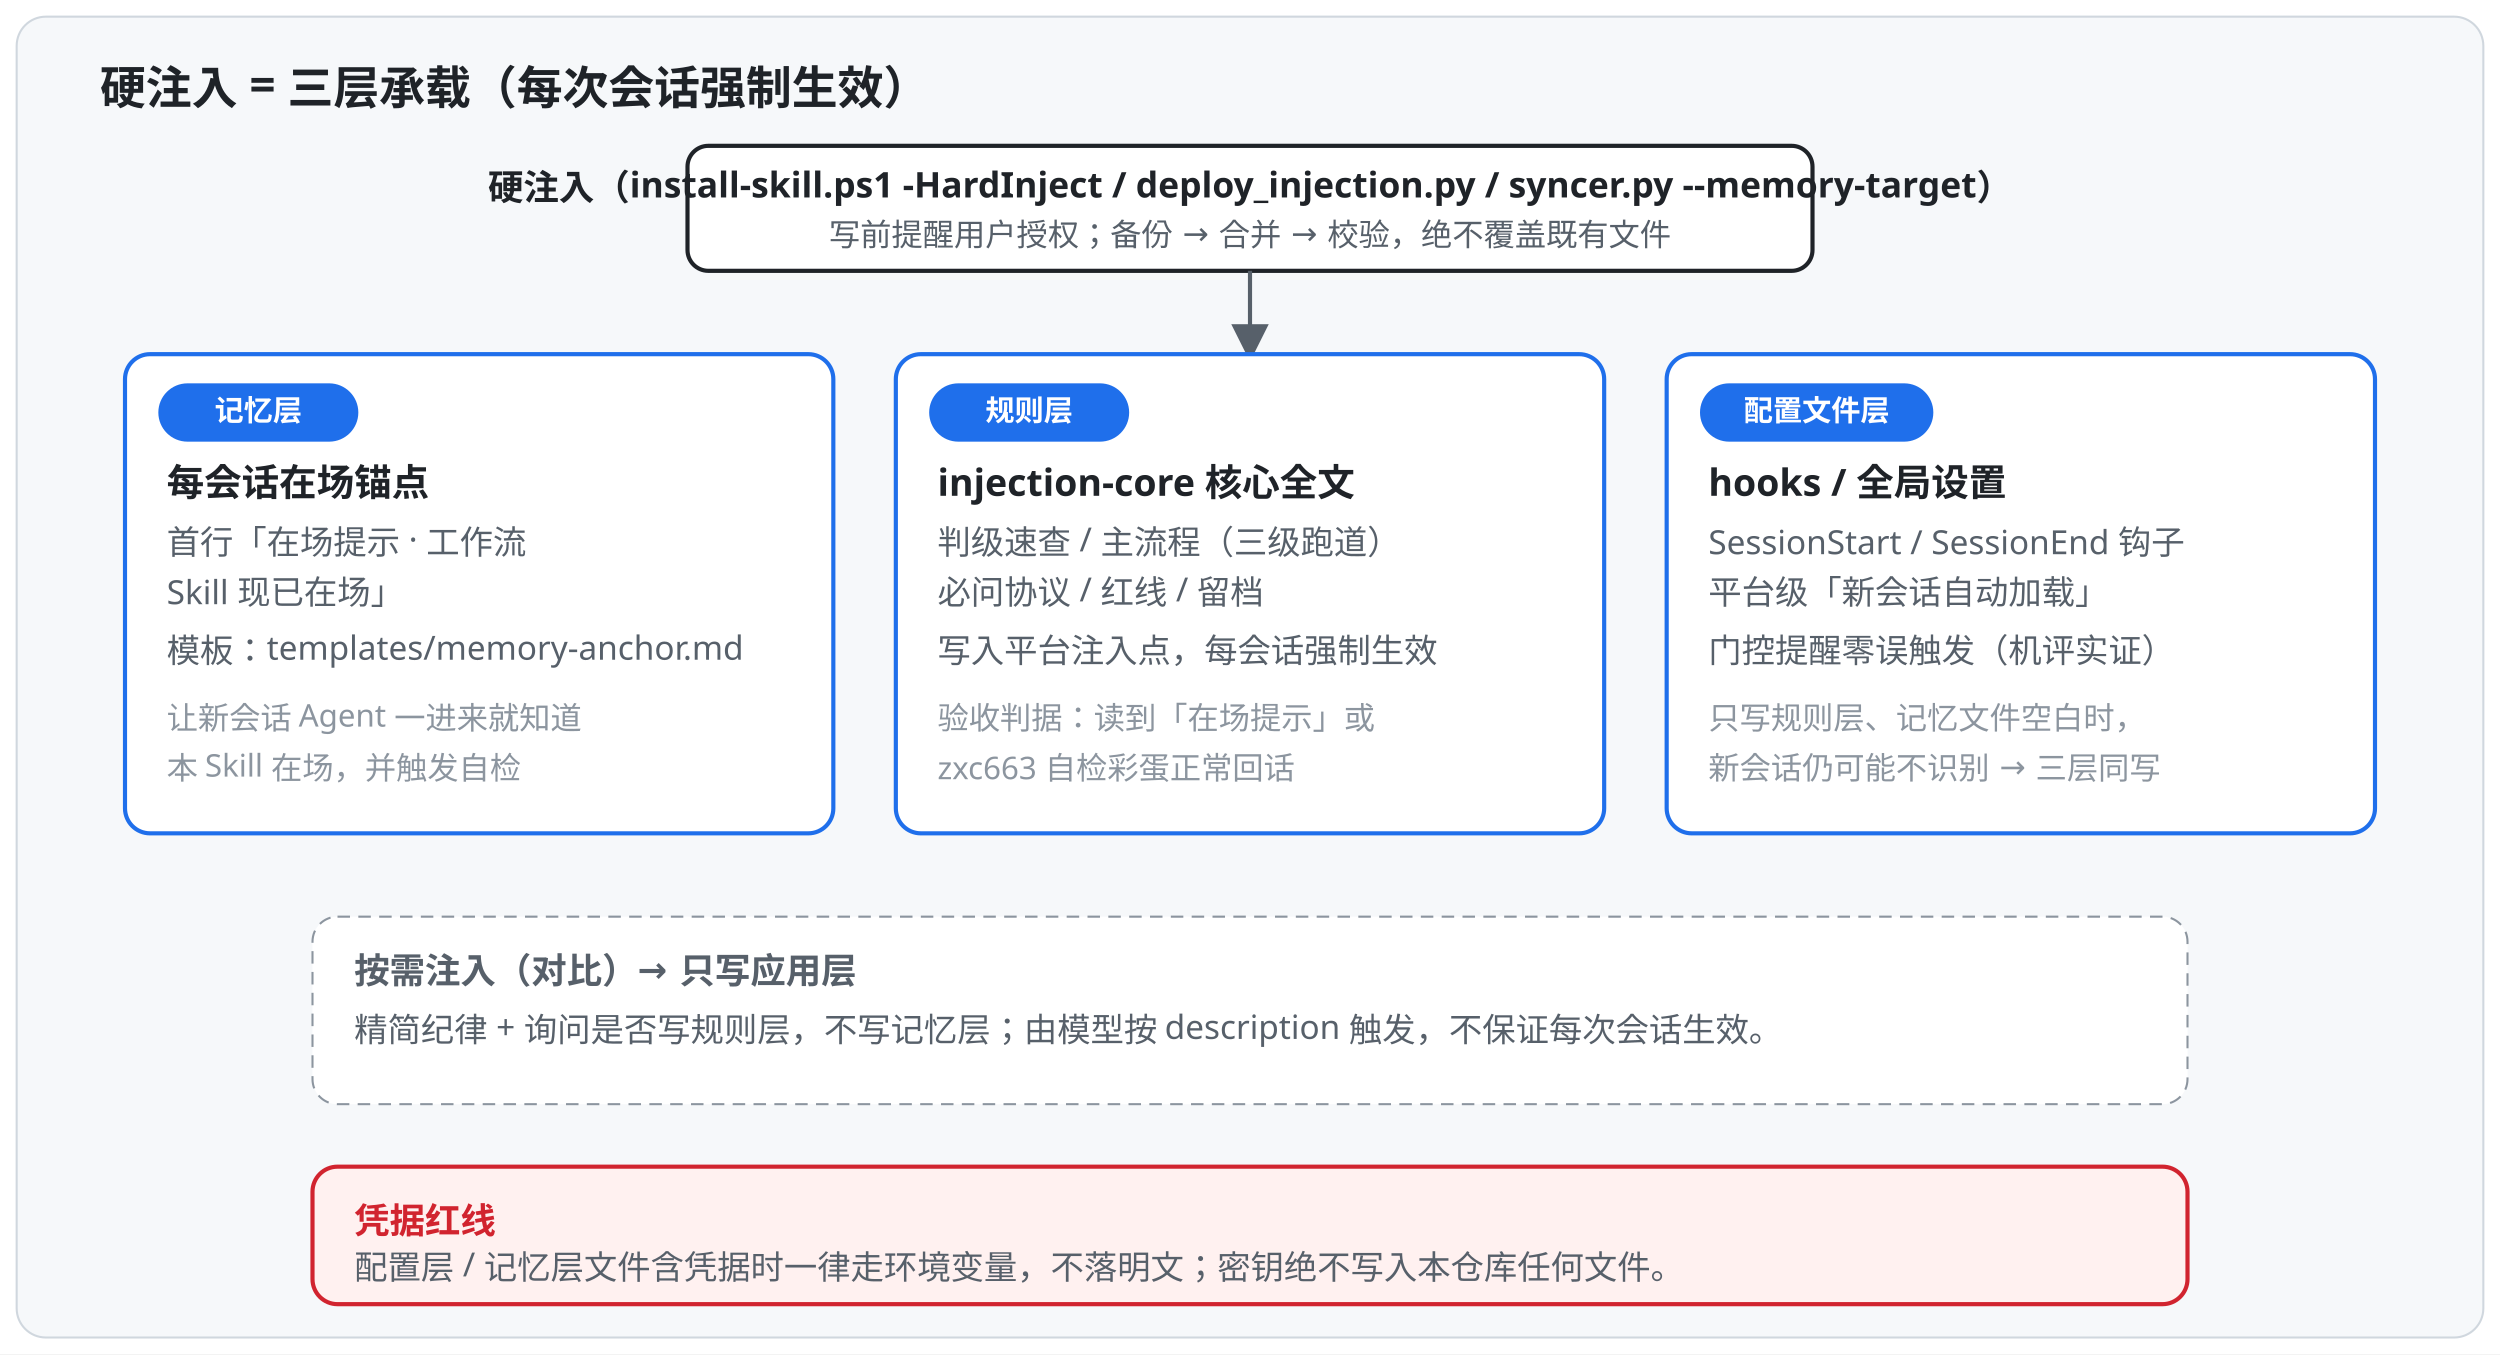
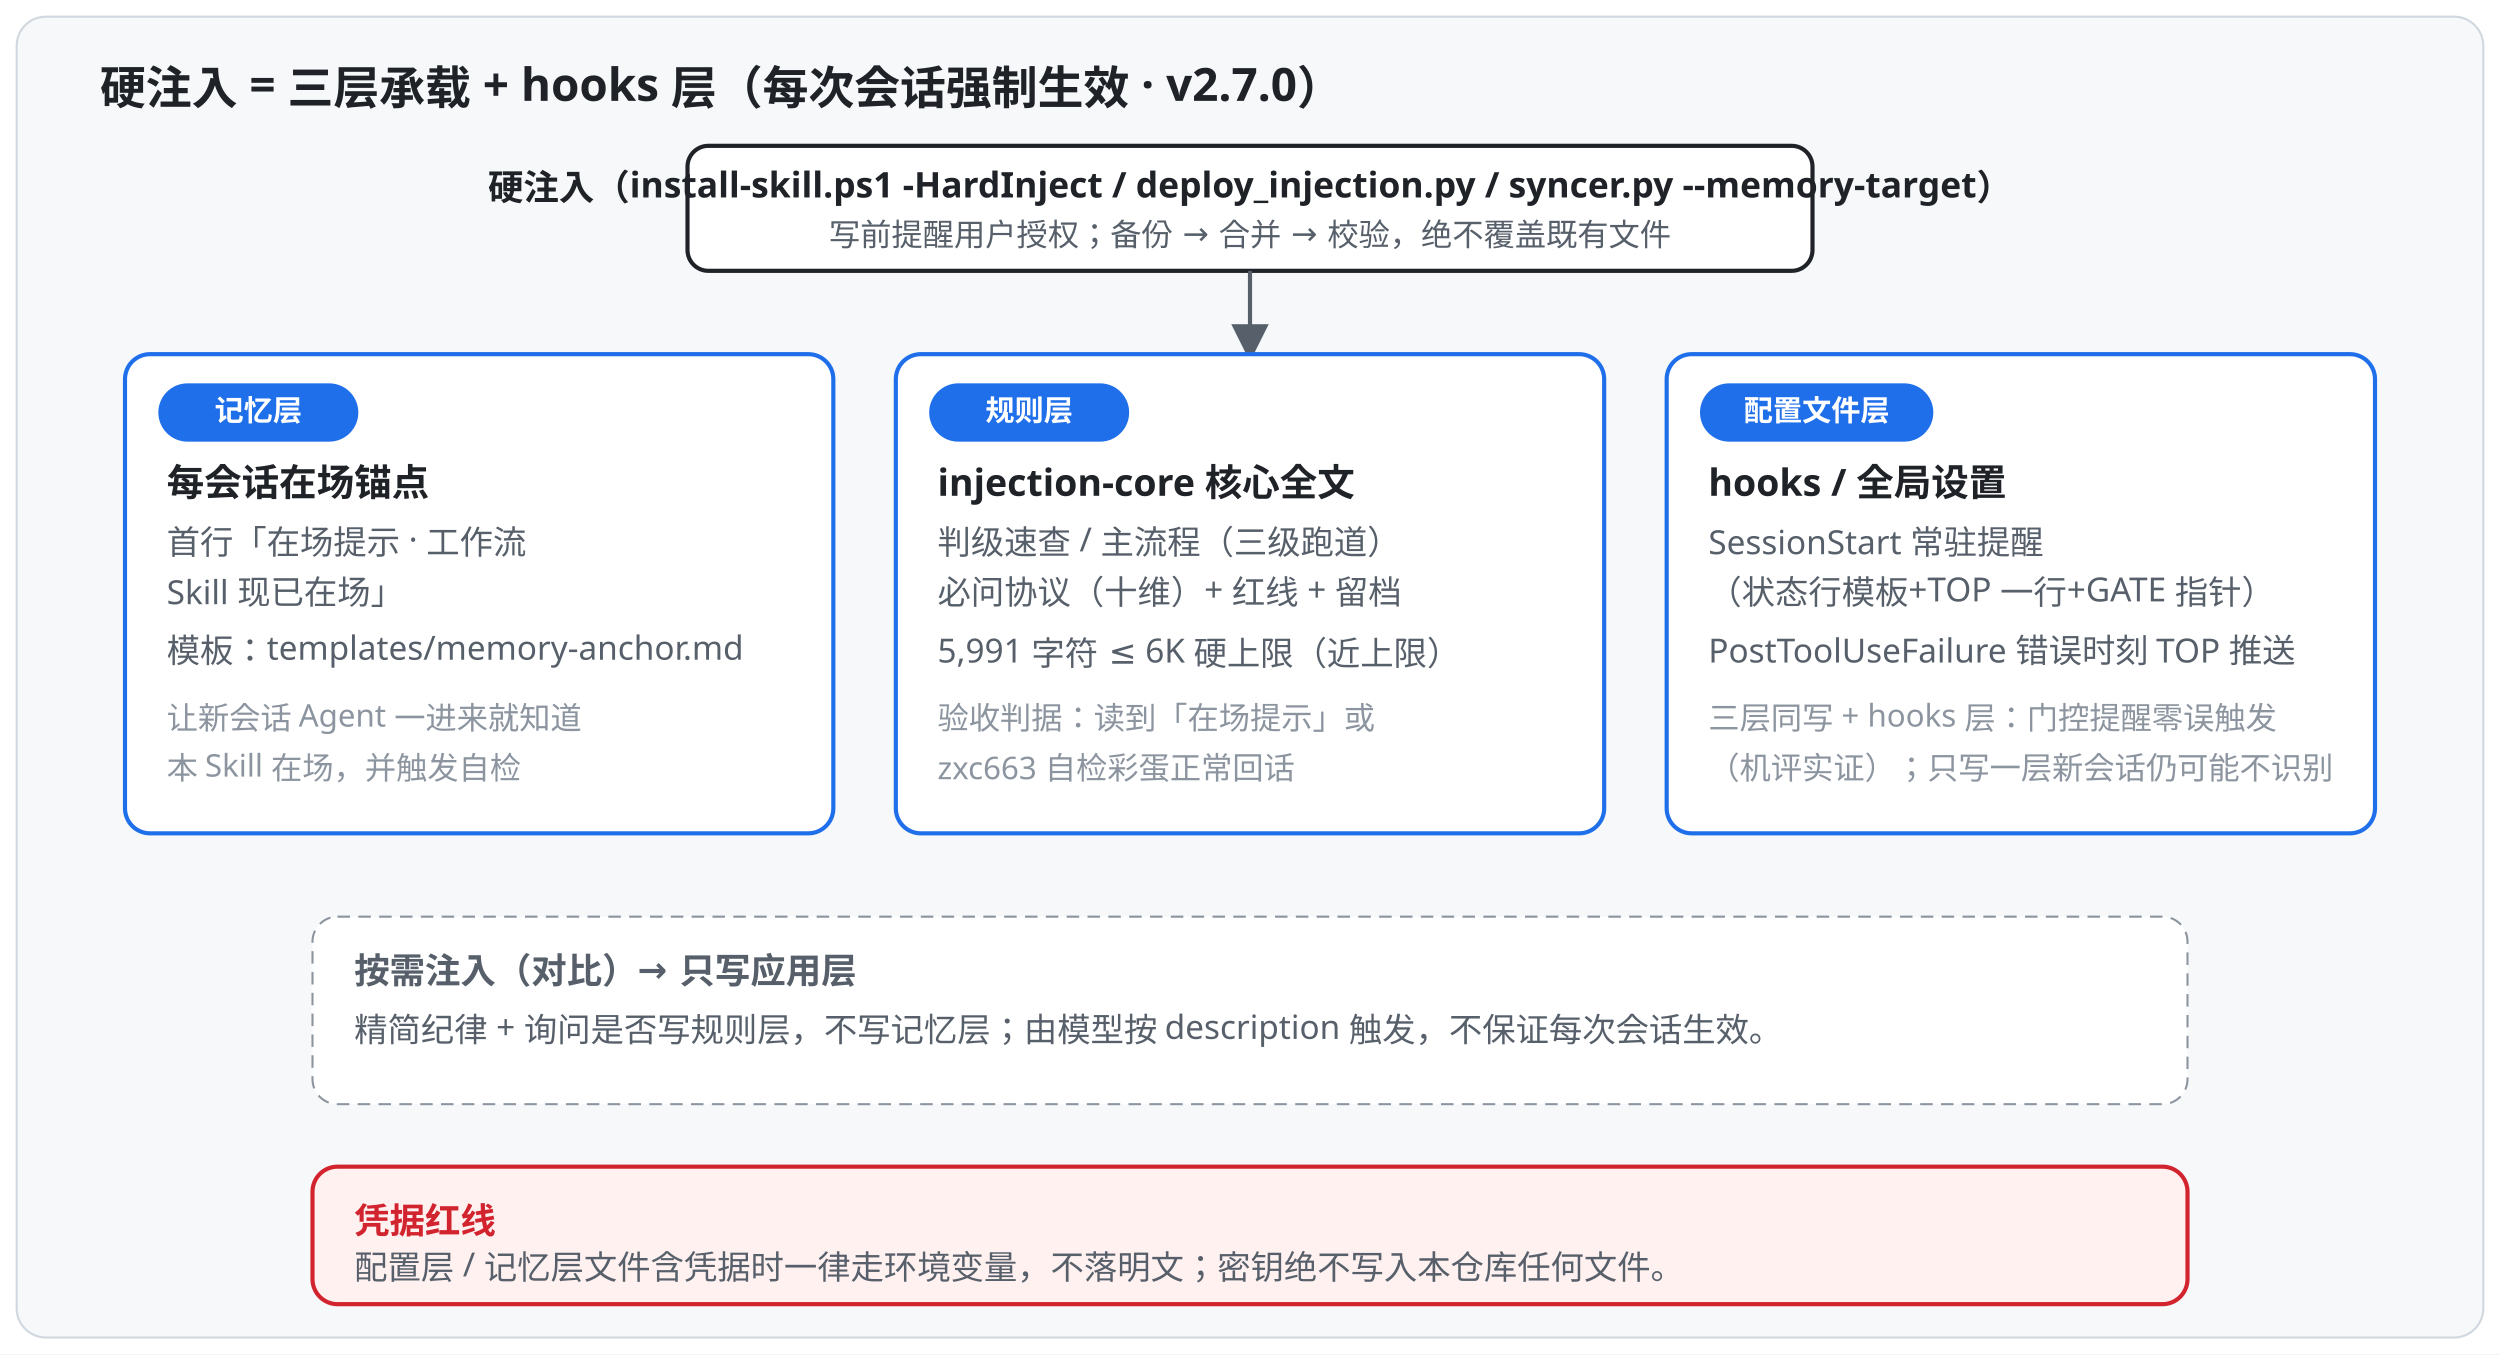
<svg xmlns="http://www.w3.org/2000/svg" viewBox="0 0 1200 650" font-family="'PingFang SC','Microsoft YaHei',sans-serif">
  <defs>
    <marker id="arrow3" viewBox="0 0 10 10" refX="8" refY="5" markerWidth="9" markerHeight="9" orient="auto-start-reverse">
      <path d="M 0 0 L 10 5 L 0 10 z" fill="#57606A" />
    </marker>
  </defs>
  <rect width="1200" height="650" fill="#FFFFFF" />
  <rect x="8" y="8" width="1184" height="634" rx="14" fill="#F6F8FA" stroke="#D0D7DE" />
-   <text x="48" y="50" font-size="22" font-weight="bold" fill="#1F2328">硬注入 = 三层承载（每次会话强制生效）</text>
+   <text x="48" y="50" font-size="22" font-weight="bold" fill="#1F2328">硬注入 = 三层承载 + hooks 层（每次会话强制生效 · v2.7.0）</text>
  <rect x="330" y="70" width="540" height="60" rx="10" fill="#FFFFFF" stroke="#1F2328" stroke-width="2" />
  <text x="600" y="96" font-size="17" font-weight="bold" fill="#1F2328" text-anchor="middle">硬注入（install-skill.ps1 -HardInject / deploy_injection.py / syncer.py --memory-target）</text>
  <text x="600" y="118" font-size="15" fill="#57606A" text-anchor="middle">写前提醒用户授权；备份 → 合并 → 校验，绝不覆盖既有文件</text>
  <line x1="600" y1="130" x2="600" y2="170" stroke="#57606A" stroke-width="2" marker-end="url(#arrow3)" />
  <rect x="60" y="170" width="340" height="230" rx="12" fill="#FFFFFF" stroke="#1F6FEB" stroke-width="2" />
  <rect x="76" y="184" width="96" height="28" rx="14" fill="#1F6FEB" />
  <text x="124" y="202" font-size="14" font-weight="bold" fill="#FFFFFF" text-anchor="middle">记忆层</text>
  <text x="80" y="238" font-size="18" font-weight="bold" fill="#1F2328">每会话在场锚点</text>
  <text x="80" y="266" font-size="16" fill="#57606A">首行「在场提示 · 工作流</text>
  <text x="80" y="290" font-size="16" fill="#57606A">Skill 现已在场」</text>
  <text x="80" y="318" font-size="16" fill="#57606A">模板：templates/memory-anchor.md</text>
  <text x="80" y="350" font-size="15" fill="#8C959F">让新会话 Agent 一进来就知道</text>
  <text x="80" y="374" font-size="15" fill="#8C959F">本 Skill 在场，并触发自检</text>
  <rect x="430" y="170" width="340" height="230" rx="12" fill="#FFFFFF" stroke="#1F6FEB" stroke-width="2" />
  <rect x="446" y="184" width="96" height="28" rx="14" fill="#1F6FEB" />
  <text x="494" y="202" font-size="14" font-weight="bold" fill="#FFFFFF" text-anchor="middle">规则层</text>
  <text x="450" y="238" font-size="18" font-weight="bold" fill="#1F2328">injection-core 核心全文</text>
  <text x="450" y="266" font-size="16" fill="#57606A">判级速查 / 主流程（三级跑道）</text>
-   <text x="450" y="290" font-size="16" fill="#57606A">必问协议 / 红线 / 留档</text>
-   <text x="450" y="318" font-size="16" fill="#57606A">写入平台注入点，每会话强制生效</text>
+   <text x="450" y="290" font-size="16" fill="#57606A">必问协议（十维）+ 红线 + 留档</text>
+   <text x="450" y="318" font-size="16" fill="#57606A">5,991 字符 ≤ 6K 硬上限（近上限）</text>
  <text x="450" y="350" font-size="15" fill="#8C959F">验收判据：读到「在场提示」或</text>
  <text x="450" y="374" font-size="15" fill="#8C959F">zxc663 自检彩蛋正常回话</text>
  <rect x="800" y="170" width="340" height="230" rx="12" fill="#FFFFFF" stroke="#1F6FEB" stroke-width="2" />
  <rect x="816" y="184" width="112" height="28" rx="14" fill="#1F6FEB" />
  <text x="872" y="202" font-size="14" font-weight="bold" fill="#FFFFFF" text-anchor="middle">配置文件层</text>
  <text x="820" y="238" font-size="18" font-weight="bold" fill="#1F2328">hooks / 全局设置</text>
-   <text x="820" y="266" font-size="16" fill="#57606A">SessionStart / SessionEnd 钩子</text>
-   <text x="820" y="290" font-size="16" fill="#57606A">平台级「新会话自动加载」</text>
-   <text x="820" y="318" font-size="16" fill="#57606A">门控提醒零误触发（机评实证）</text>
-   <text x="820" y="350" font-size="15" fill="#8C959F">只写规则层、记忆文件空白时，</text>
-   <text x="820" y="374" font-size="15" fill="#8C959F">新会话仍可能不识别 → 三层同写</text>
+   <text x="820" y="266" font-size="16" fill="#57606A">SessionStart 常驻提醒</text>
+   <text x="820" y="290" font-size="16" fill="#57606A">（状态行模板+TOP 一行+GATE 指针）</text>
+   <text x="820" y="318" font-size="16" fill="#57606A">PostToolUseFailure 错误时刻 TOP 推送</text>
+   <text x="820" y="350" font-size="15" fill="#8C959F">三层同写 + hooks 层：门控提醒零误触发</text>
+   <text x="820" y="374" font-size="15" fill="#8C959F">（机评实证）；只写一层新会话仍可能不识别</text>
  <rect x="150" y="440" width="900" height="90" rx="12" fill="#FFFFFF" stroke="#8C959F" stroke-dasharray="6 4" />
  <text x="170" y="472" font-size="17" font-weight="bold" fill="#57606A">按需注入（对比）→ 只写应用层</text>
  <text x="170" y="500" font-size="16" fill="#57606A">精简纪律 + 询问是否写规则层，不写记忆层；由模型按 description 触发，不保证每次会话生效。</text>
  <rect x="150" y="560" width="900" height="66" rx="12" fill="#FFF1F0" stroke="#D1242F" stroke-width="2" />
  <text x="170" y="592" font-size="17" font-weight="bold" fill="#D1242F">凭据红线</text>
  <text x="170" y="614" font-size="16" fill="#57606A">配置层 / 记忆层文件含凭据时一律走环境变量，不落明文；密钥绝不写入本仓库任何文件。</text>
</svg>
